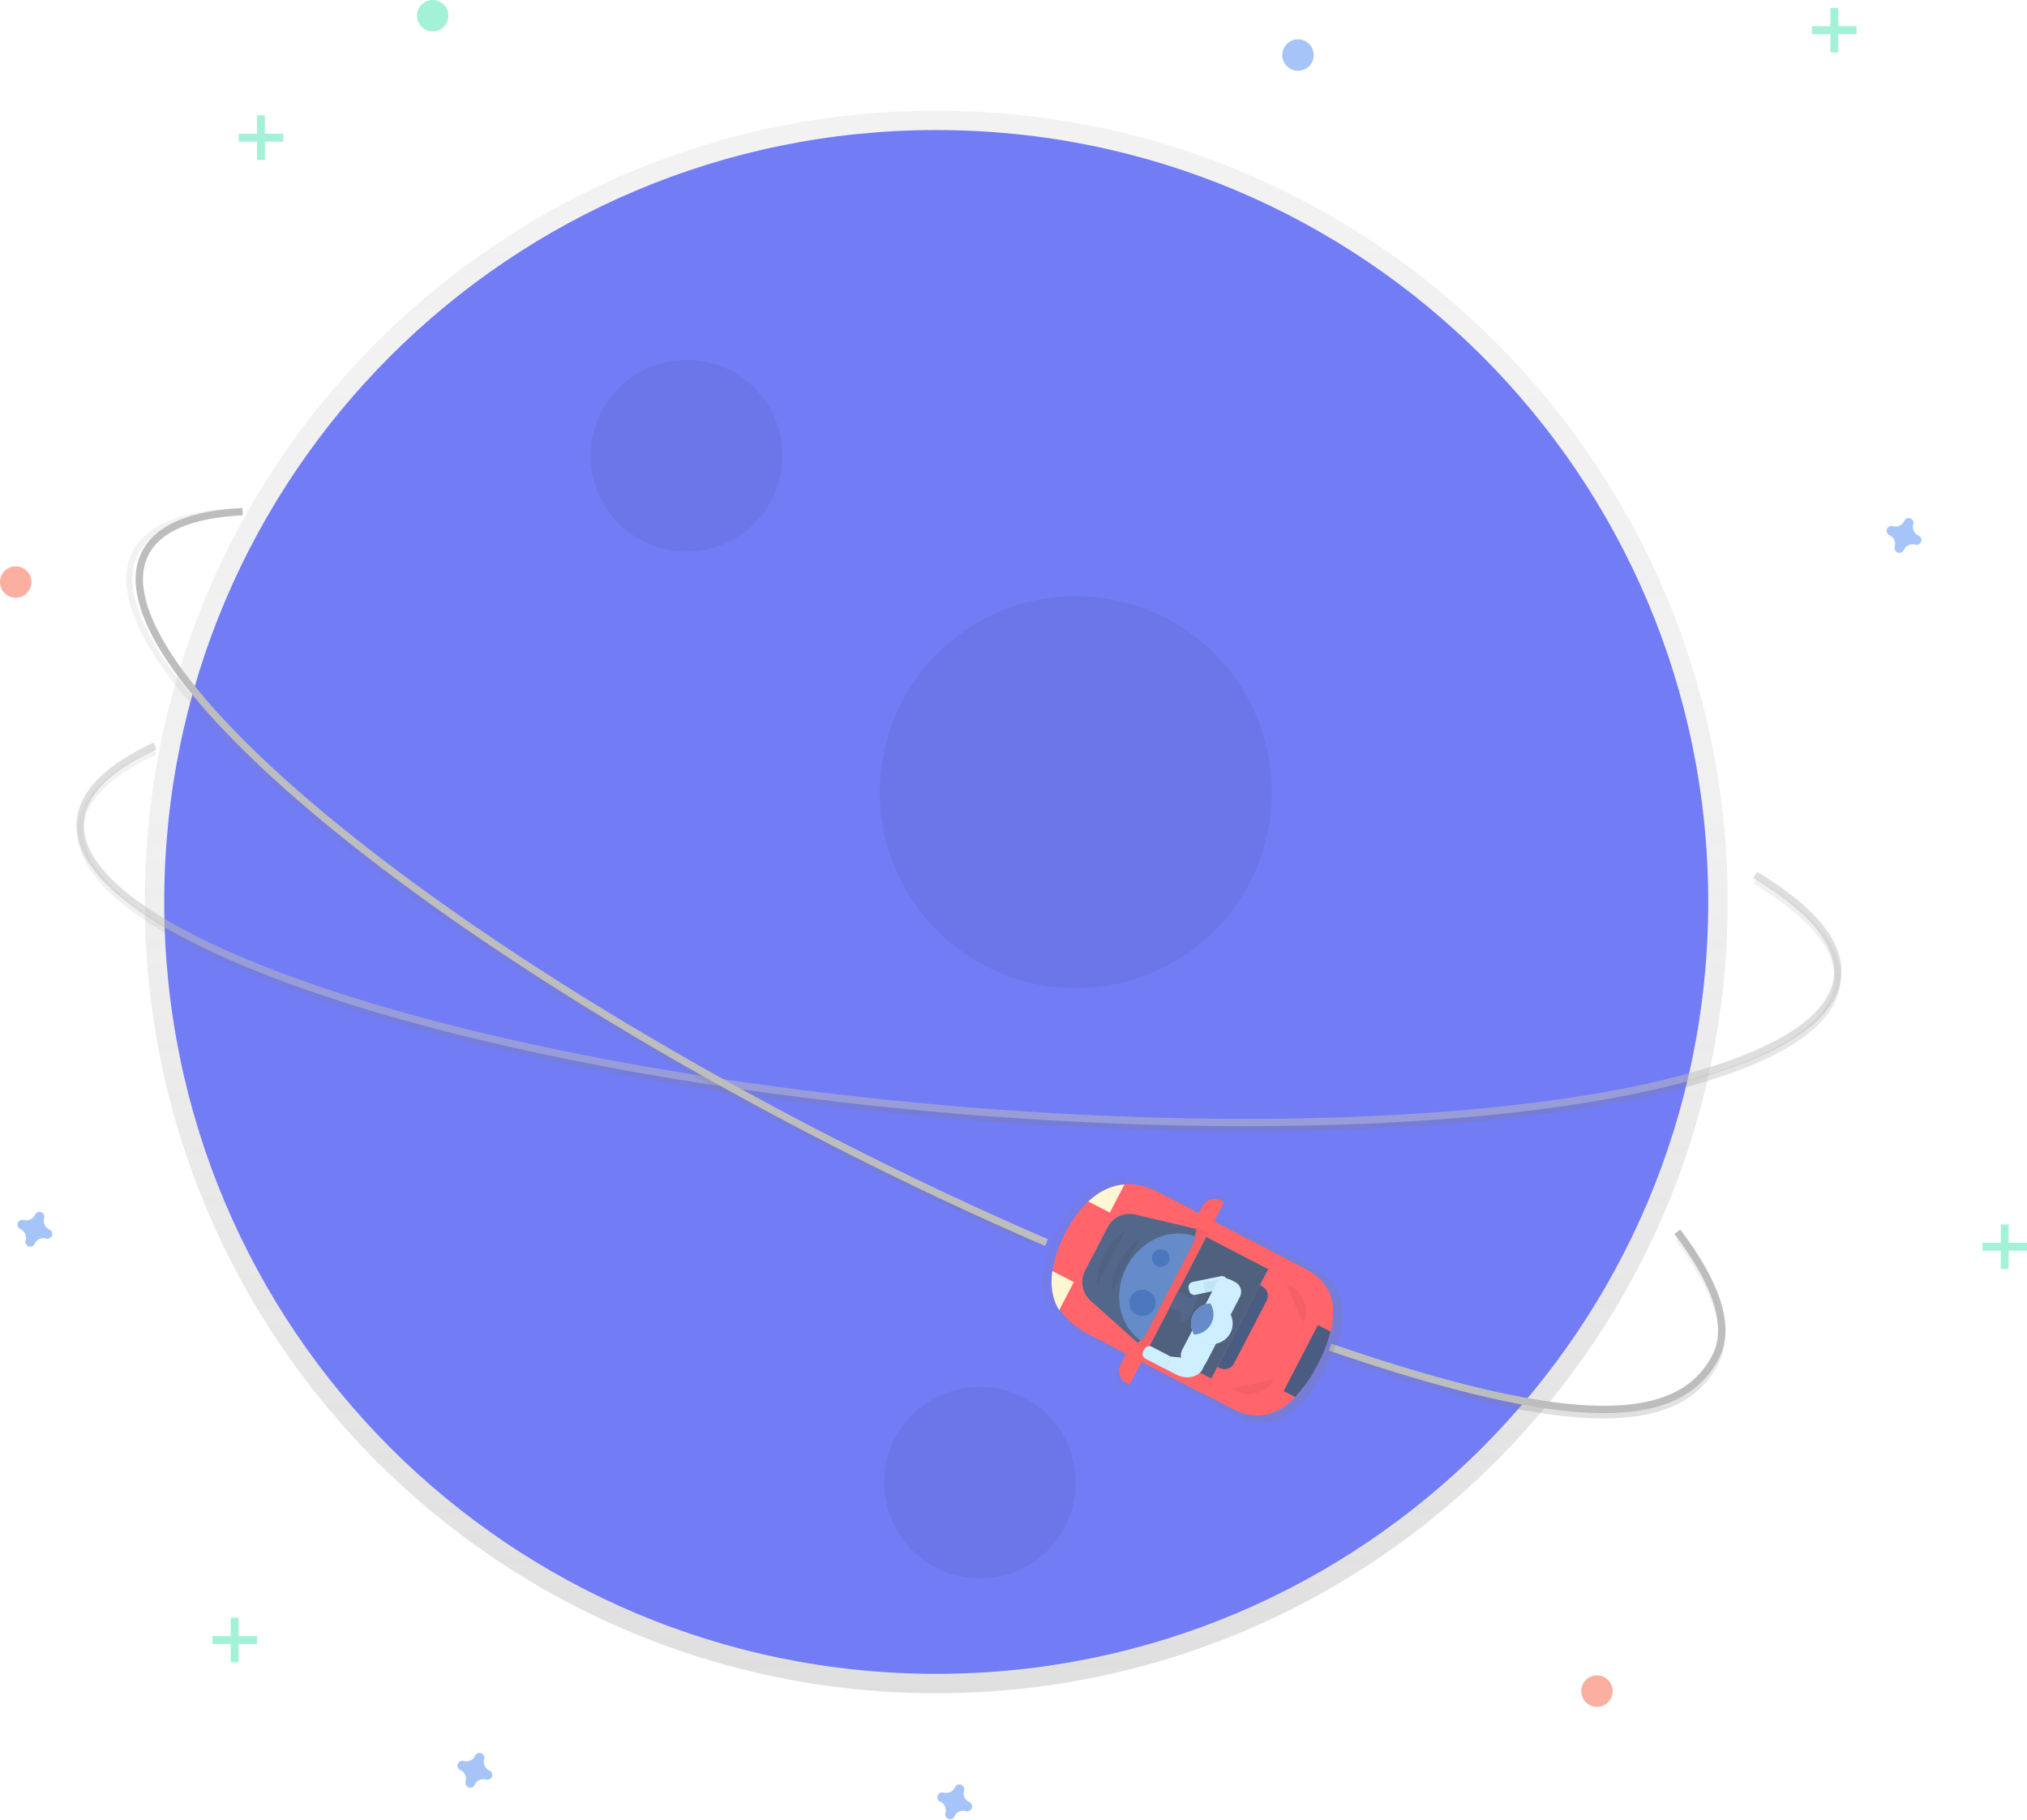
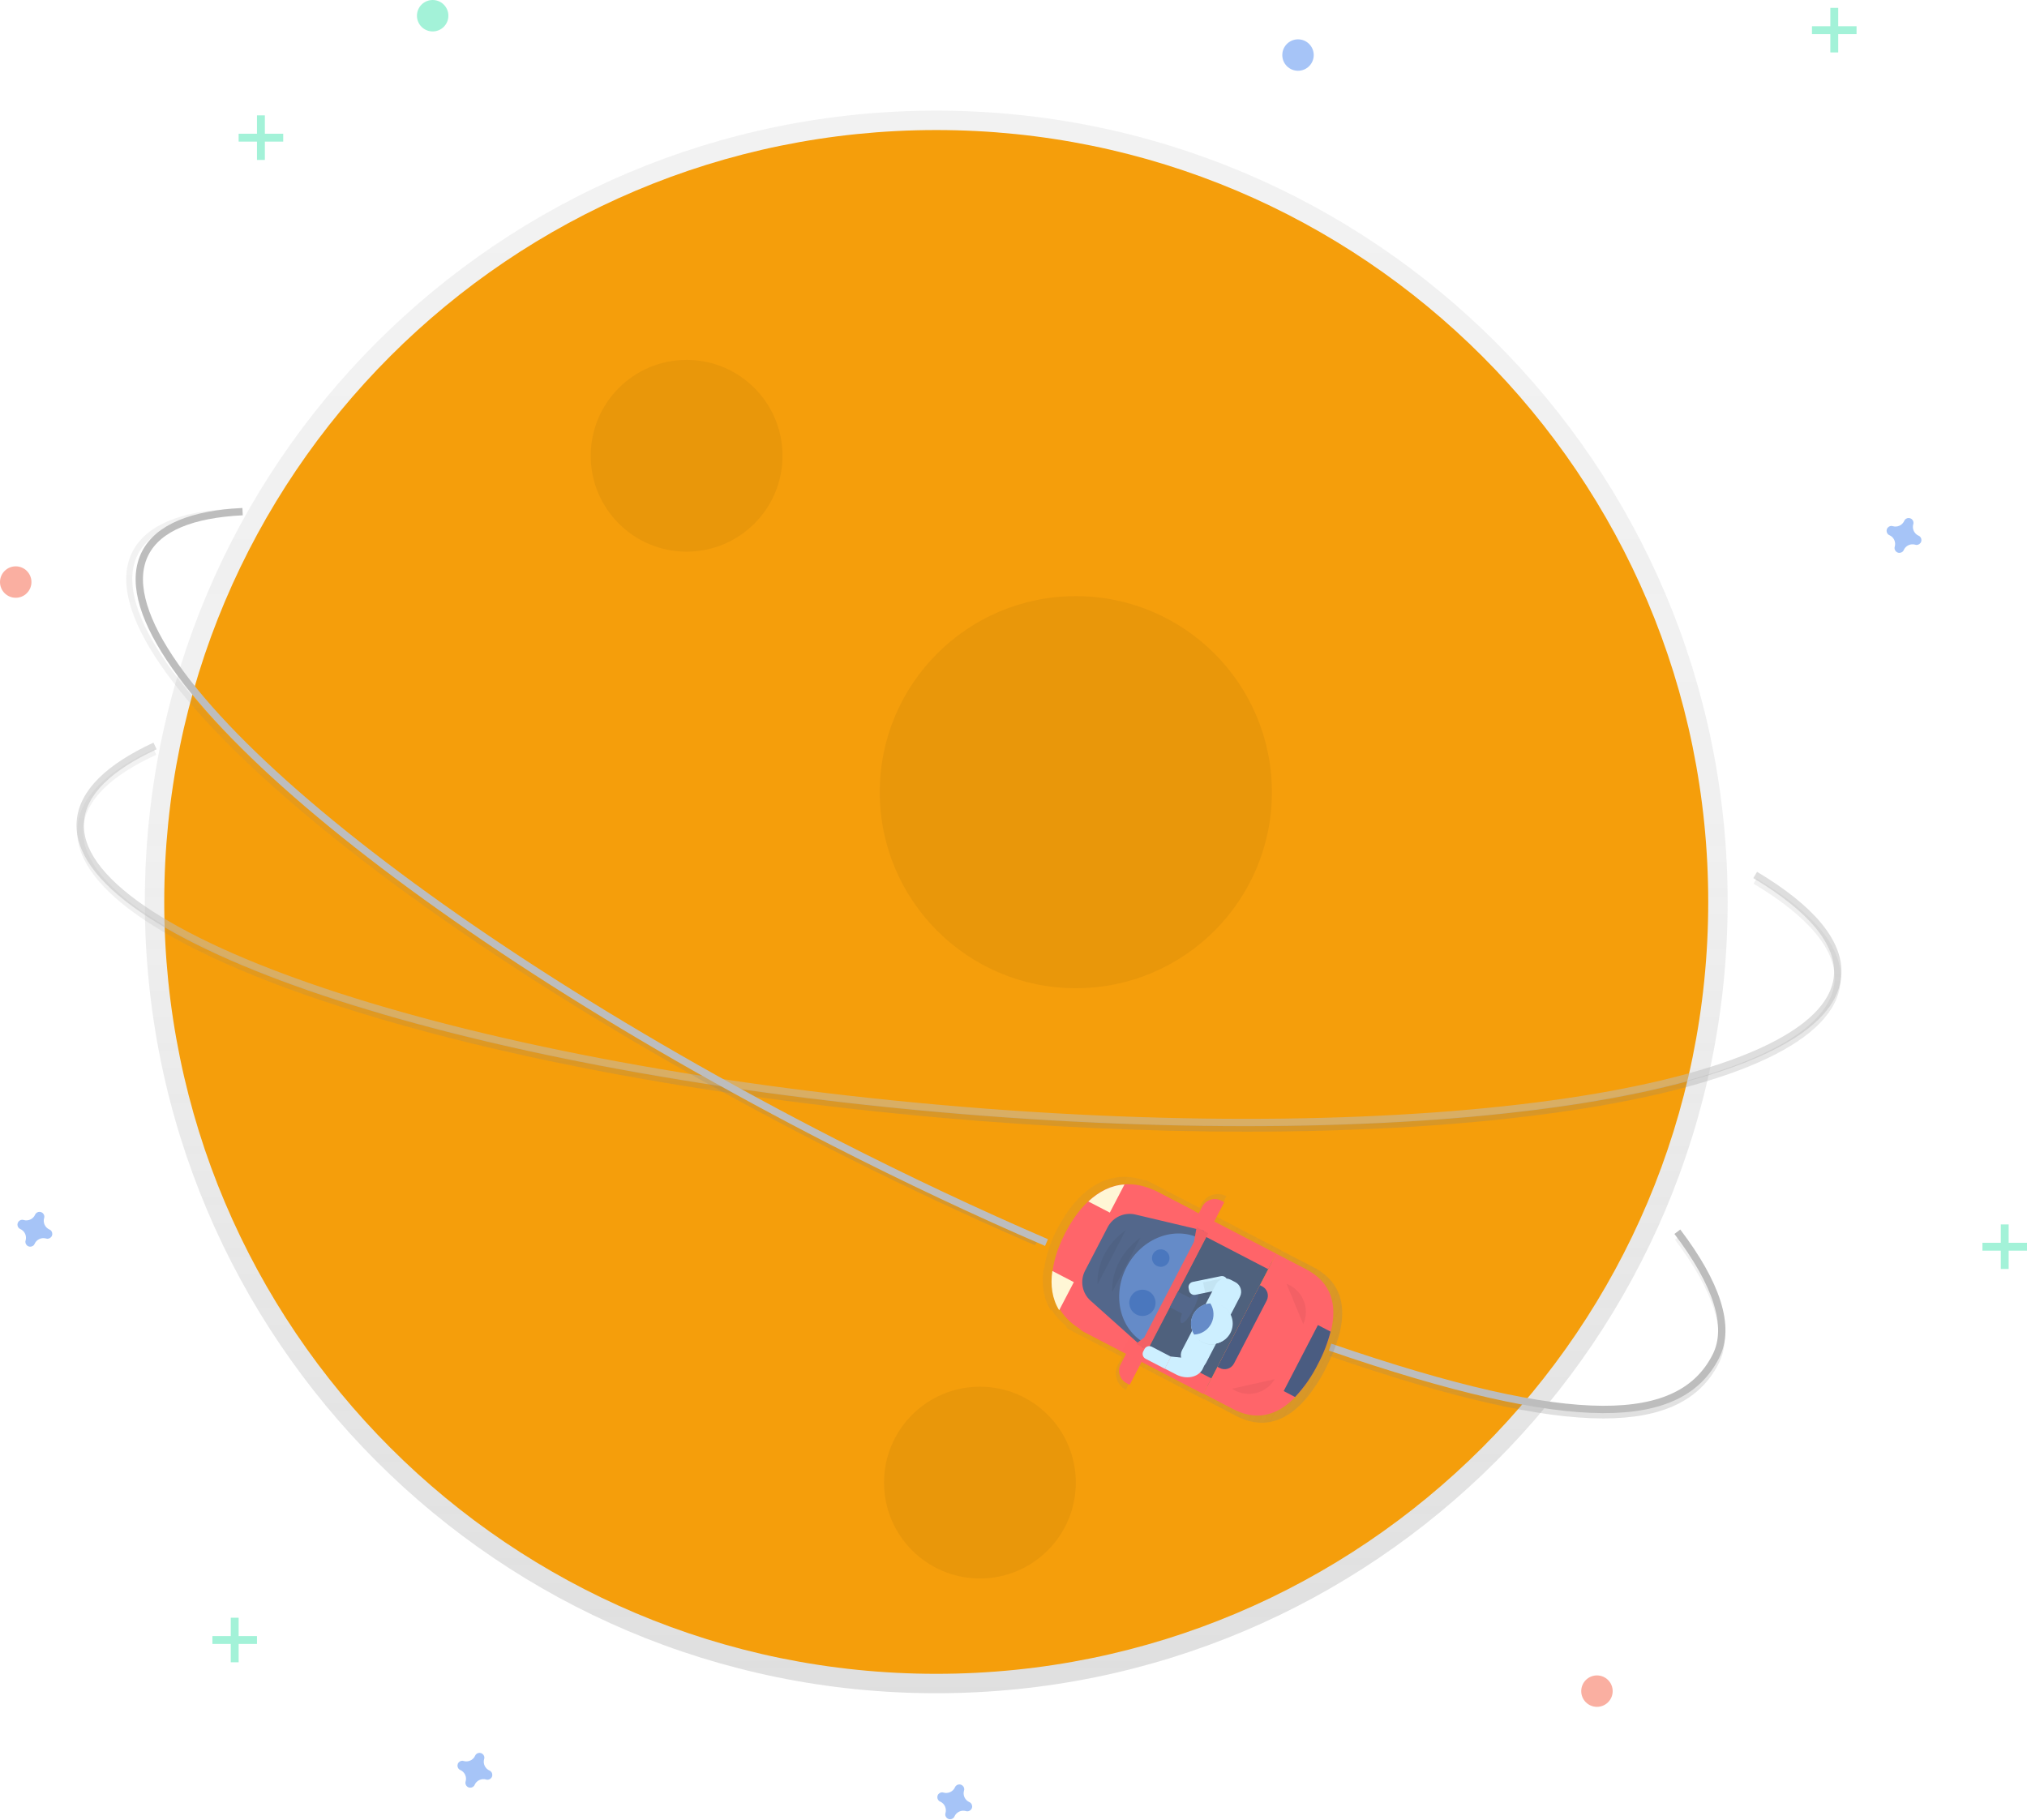
<svg xmlns="http://www.w3.org/2000/svg" xmlns:xlink="http://www.w3.org/1999/xlink" id="8abbfe23-26e0-4ef7-83d7-6944c41cdadc" data-name="Layer 1" width="829" height="744.16" viewBox="0 0 829 744.16">
  <defs>
    <linearGradient id="8d3987ee-7da6-4397-b7c6-fc969519ed63" x1="382.9" y1="692.59" x2="382.9" y2="45.25" gradientUnits="userSpaceOnUse">
      <stop offset="0" stop-color="gray" stop-opacity="0.25" />
      <stop offset="0.54" stop-color="gray" stop-opacity="0.12" />
      <stop offset="1" stop-color="gray" stop-opacity="0.1" />
    </linearGradient>
    <linearGradient id="41a98616-cc8d-45ca-bf5b-bcdeacba7b4f" x1="577.21" y1="539.76" x2="577.21" y2="383.34" xlink:href="#8d3987ee-7da6-4397-b7c6-fc969519ed63" />
    <linearGradient id="cbeba5be-4290-4dae-bc1b-44a303762a01" x1="422.99" y1="586.26" x2="422.99" y2="284.95" xlink:href="#8d3987ee-7da6-4397-b7c6-fc969519ed63" />
    <linearGradient id="d7c56f50-4219-4953-bdbb-ce8107747d0c" x1="809.48" y1="657.06" x2="809.48" y2="582.42" xlink:href="#8d3987ee-7da6-4397-b7c6-fc969519ed63" />
    <linearGradient id="65800a0c-0f7d-440b-866d-d9a2d0291c31" x1="728.61" y1="677.75" x2="728.61" y2="553.95" gradientTransform="translate(-210.42 971.61) rotate(-62.55)" xlink:href="#8d3987ee-7da6-4397-b7c6-fc969519ed63" />
  </defs>
  <circle cx="382.9" cy="368.92" r="323.67" fill="url(#8d3987ee-7da6-4397-b7c6-fc969519ed63)" />
-   <circle cx="382.9" cy="368.92" r="315.73" fill="#727cf5" />
+   <circle cx="382.9" cy="368.92" r="315.73" fill="#f59e0b" />
  <circle cx="280.81" cy="186.43" r="39.22" opacity="0.05" />
  <circle cx="400.77" cy="606.43" r="39.22" opacity="0.05" />
  <circle cx="439.99" cy="324.03" r="80.19" opacity="0.05" />
  <path d="M694.73,539.76c-39.72,0-82-1.9-125.22-5.72-96.07-8.48-185.62-25.41-252.14-47.66-67-22.43-102.8-47.77-100.72-71.35,1.05-11.94,11.57-22.6,31.25-31.68l1,2.25c-18.82,8.68-28.85,18.65-29.82,29.65s7.35,22.84,24.75,34.82c17.1,11.77,42.09,23.19,74.29,34,66.35,22.2,155.69,39.08,251.58,47.54s186.81,7.49,256-2.74c33.58-5,60.19-11.84,79.09-20.43,19.24-8.74,29.49-18.82,30.47-29.95,1.12-12.67-10.33-26.56-33.1-40.16l1.27-2.13c24,14.33,35.53,28.63,34.3,42.51-2.08,23.59-41.74,42.27-111.66,52.6C788,536.92,743.23,539.75,694.73,539.76Z" transform="translate(-185 -76.87)" fill="url(#41a98616-cc8d-45ca-bf5b-bcdeacba7b4f)" />
  <path d="M902.83,434.76c22.71,13.57,34.91,27.67,33.7,41.33-4.19,47.47-168.46,71.75-366.91,54.23s-355.93-70.2-351.74-117.67c1-11.73,11.85-22,30.53-30.66" transform="translate(-185 -76.87)" fill="none" stroke="#bdbdbd" stroke-miterlimit="10" stroke-width="3" opacity="0.5" />
  <path d="M608.39,586.26c-28.62-12.34-57.83-26.11-86.81-40.94-85.87-43.92-162.52-93.21-215.83-138.81-53.72-45.94-77.36-82.85-66.58-103.94,5.46-10.68,19.21-16.61,40.85-17.64l.12,2.47c-20.7,1-33.74,6.46-38.77,16.29s-1.76,23.93,9.88,41.56c11.43,17.32,30.31,37.3,56.11,59.36C360.52,450.11,437,499.29,522.7,543.12c28.94,14.8,58.09,28.55,86.67,40.87Z" transform="translate(-185 -76.87)" fill="url(#cbeba5be-4290-4dae-bc1b-44a303762a01)" />
  <path d="M613,585.12c-28.09-12.11-57.19-25.79-86.74-40.9C348.89,453.51,222.7,345.57,244.4,303.15c5.36-10.48,19.25-16,39.81-17" transform="translate(-185 -76.87)" fill="none" stroke="#bdbdbd" stroke-miterlimit="10" stroke-width="3" />
  <path d="M840.73,657.06c-26,0-62.67-8.5-112.17-25.56l.81-2.34c94.46,32.54,141.19,33.86,156.25,4.41,5.79-11.32.39-28.49-15.61-49.65l2-1.49c16.86,22.28,22.19,39.87,15.84,52.27C880.2,649.59,865.12,657.05,840.73,657.06Z" transform="translate(-185 -76.87)" fill="url(#d7c56f50-4219-4953-bdbb-ce8107747d0c)" />
  <path d="M871,580.69c16,21.1,22,38.75,15.73,51-14.39,28.13-56.6,31-157.76-3.8" transform="translate(-185 -76.87)" fill="none" stroke="#bdbdbd" stroke-miterlimit="10" stroke-width="3" />
  <g opacity="0.5">
    <rect x="94.38" y="661.7" width="3.22" height="18.23" fill="#47e6b1" />
    <rect x="279.38" y="738.56" width="3.22" height="18.23" transform="translate(843.66 389.83) rotate(90)" fill="#47e6b1" />
  </g>
  <g opacity="0.5">
    <rect x="748.57" y="3.22" width="3.22" height="18.23" fill="#47e6b1" />
    <rect x="933.57" y="80.08" width="3.22" height="18.23" transform="translate(839.37 -922.84) rotate(90)" fill="#47e6b1" />
  </g>
  <g opacity="0.5">
    <rect x="818.28" y="500.83" width="3.22" height="18.23" fill="#47e6b1" />
    <rect x="1003.28" y="577.7" width="3.22" height="18.23" transform="translate(1406.7 -494.94) rotate(90)" fill="#47e6b1" />
  </g>
  <g opacity="0.5">
    <rect x="105.1" y="47.19" width="3.22" height="18.23" fill="#47e6b1" />
    <rect x="290.1" y="124.05" width="3.22" height="18.23" transform="translate(239.88 -235.4) rotate(90)" fill="#47e6b1" />
  </g>
  <path d="M385.22,801.09a3.94,3.94,0,0,1-2.2-4.76,1.89,1.89,0,0,0,.09-.44h0a2,2,0,0,0-3.55-1.31h0a1.89,1.89,0,0,0-.22.39,3.94,3.94,0,0,1-4.76,2.2,1.89,1.89,0,0,0-.44-.09h0a2,2,0,0,0-1.31,3.55h0a1.89,1.89,0,0,0,.39.22,3.94,3.94,0,0,1,2.2,4.76,1.89,1.89,0,0,0-.09.44h0a2,2,0,0,0,3.55,1.31h0a1.89,1.89,0,0,0,.22-.39,3.94,3.94,0,0,1,4.76-2.2,1.89,1.89,0,0,0,.44.09h0a2,2,0,0,0,1.31-3.55h0A1.89,1.89,0,0,0,385.22,801.09Z" transform="translate(-185 -76.87)" fill="#4d8af0" opacity="0.5" />
  <path d="M581.47,814a3.94,3.94,0,0,1-2.2-4.76,1.89,1.89,0,0,0,.09-.44h0a2,2,0,0,0-3.55-1.31h0a1.89,1.89,0,0,0-.22.39,3.94,3.94,0,0,1-4.76,2.2,1.89,1.89,0,0,0-.44-.09h0a2,2,0,0,0-1.31,3.55h0a1.89,1.89,0,0,0,.39.22,3.94,3.94,0,0,1,2.2,4.76,1.89,1.89,0,0,0-.09.44h0a2,2,0,0,0,3.55,1.31h0a1.89,1.89,0,0,0,.22-.39,3.94,3.94,0,0,1,4.76-2.2,1.89,1.89,0,0,0,.44.09h0a2,2,0,0,0,1.31-3.55h0A1.89,1.89,0,0,0,581.47,814Z" transform="translate(-185 -76.87)" fill="#4d8af0" opacity="0.5" />
  <path d="M969.7,296a3.94,3.94,0,0,1-2.2-4.76,1.89,1.89,0,0,0,.09-.44h0a2,2,0,0,0-3.55-1.31h0a1.89,1.89,0,0,0-.22.39,3.94,3.94,0,0,1-4.76,2.2,1.89,1.89,0,0,0-.44-.09h0a2,2,0,0,0-1.31,3.55h0a1.89,1.89,0,0,0,.39.22,3.94,3.94,0,0,1,2.2,4.76,1.89,1.89,0,0,0-.09.44h0a2,2,0,0,0,3.55,1.31h0a1.89,1.89,0,0,0,.22-.39,3.94,3.94,0,0,1,4.76-2.2,1.89,1.89,0,0,0,.44.09h0a2,2,0,0,0,1.31-3.55h0A1.89,1.89,0,0,0,969.7,296Z" transform="translate(-185 -76.87)" fill="#4d8af0" opacity="0.5" />
  <path d="M205.26,579.8a3.94,3.94,0,0,1-2.2-4.76,1.89,1.89,0,0,0,.09-.44h0a2,2,0,0,0-3.55-1.31h0a1.89,1.89,0,0,0-.22.39,3.94,3.94,0,0,1-4.76,2.2,1.89,1.89,0,0,0-.44-.09h0a2,2,0,0,0-1.31,3.55h0a1.89,1.89,0,0,0,.39.22,3.94,3.94,0,0,1,2.2,4.76,1.89,1.89,0,0,0-.09.44h0a2,2,0,0,0,3.55,1.31h0a1.89,1.89,0,0,0,.22-.39,3.94,3.94,0,0,1,4.76-2.2,1.89,1.89,0,0,0,.44.09h0a2,2,0,0,0,1.31-3.55h0A1.89,1.89,0,0,0,205.26,579.8Z" transform="translate(-185 -76.87)" fill="#4d8af0" opacity="0.5" />
  <circle cx="6.43" cy="238.08" r="6.43" fill="#f55f44" opacity="0.5" />
  <circle cx="530.86" cy="22.52" r="6.43" fill="#4d8af0" opacity="0.5" />
  <circle cx="176.95" cy="6.43" r="6.43" fill="#47e6b1" opacity="0.5" />
  <circle cx="653.12" cy="691.73" r="6.43" fill="#f55f44" opacity="0.5" />
  <path d="M686.59,566.15a7.62,7.62,0,0,0-10.27,3.25l-.78,1.5-1.78-.93-15.91-8.26-3.46-1.8a3,3,0,0,0-1.57-.33c-15.23-5-27.45,4.63-35.33,19.8h0A49.7,49.7,0,0,0,612,596.06l-.18-.09c-.88,6.25-.06,12.11,3,17.07l.26-.51a24.56,24.56,0,0,0,5.82,6.56,2.32,2.32,0,0,0,1.19,1.52l21.78,11.31-1.66,3.19a7.62,7.62,0,0,0,3.25,10.27h0l5.17-10,26.86,13.95,1.76-3.38,1.76-3.38,2.63-5.07.09,0-6.1,11.74L690.48,656c15.64,8.12,27.59-2.31,36.27-18.47l0-.09.53-1,0,0h0l0-.09h0l0,0,.45-.89,0,0c8.3-16.45,10-32.21-5.72-40.36L709.2,588.5l-7.07,13.62-.09,0,3.61-6.95,1.66-3.19,1.85-3.57L682.3,574.41l4.29-8.26Zm-41,58.08.08.07-.09,0Z" transform="translate(-185 -76.87)" fill="url(#65800a0c-0f7d-440b-866d-d9a2d0291c31)" />
  <rect x="650.61" y="597.43" width="57.32" height="28.66" transform="translate(-361.71 855.76) rotate(-62.55)" fill="#4f617d" />
  <path d="M724,634.88l0-.09c-8.21,15.8-19.62,26.25-34.67,18.44l-12.11-6.29L707,589.71,719.1,596C734.15,603.82,732.21,619.08,724,634.88Z" transform="translate(-185 -76.87)" fill="#ff656a" />
  <path d="M724,634.79l0,0,0,0Z" transform="translate(-185 -76.87)" fill="#4a5c81" />
  <path d="M714.65,648.3A55.65,55.65,0,0,0,724,634.84a59.11,59.11,0,0,0,5.17-13.29L724,618.86l-14,27Z" transform="translate(-185 -76.87)" fill="#4a5c81" />
  <path d="M675.15,617.71h37.62a0,0,0,0,1,0,0v1.05a4.32,4.32,0,0,1-4.32,4.32h-29a4.32,4.32,0,0,1-4.32-4.32v-1.05A0,0,0,0,1,675.15,617.71Z" transform="translate(-361.46 873.45) rotate(-62.55)" fill="#4a5c81" />
  <path d="M653.93,599.31h1.4a0,0,0,0,1,0,0v60.9a0,0,0,0,1,0,0h-7.16a0,0,0,0,1,0,0V605.08A5.76,5.76,0,0,1,653.93,599.31Z" transform="translate(-392.52 841.05) rotate(-62.55)" fill="#ff6469" />
  <path d="M674.68,548.27h1.4a5.76,5.76,0,0,1,5.76,5.76v55.14a0,0,0,0,1,0,0h-7.16a0,0,0,0,1,0,0v-60.9A0,0,0,0,1,674.68,548.27Z" transform="translate(-332.93 837.05) rotate(-62.55)" fill="#ff6469" />
  <path d="M673.65,572.28l-29.72,57.23-15-7.77c-16.53-8.59-16.44-24.81-8.24-40.61h0c8.21-15.8,21.43-25.2,38-16.62Z" transform="translate(-185 -76.87)" fill="#ff656a" />
  <path d="M618.18,612.8l6-11.5-8.79-4.56C614.53,602.62,615.31,608.13,618.18,612.8Z" transform="translate(-185 -76.87)" fill="#fff6d5" />
  <path d="M644.89,561.37l-6,11.5-8.79-4.56C634.47,564.24,639.42,561.7,644.89,561.37Z" transform="translate(-185 -76.87)" fill="#fff6d5" />
  <path d="M646.69,633.22h5a0,0,0,0,1,0,0v7.16a0,0,0,0,1,0,0H640.93a0,0,0,0,1,0,0V639A5.76,5.76,0,0,1,646.69,633.22Z" transform="translate(-401.71 840) rotate(-62.55)" fill="#ff6469" />
  <path d="M674.69,568.22h10.75a0,0,0,0,1,0,0v7.16a0,0,0,0,1,0,0h-5a5.76,5.76,0,0,1-5.76-5.76v-1.4A0,0,0,0,1,674.69,568.22Z" transform="translate(1315.95 154.96) rotate(117.45)" fill="#ff6469" />
  <path d="M677.44,580.31l-24.86,47.87L631,608.88a10.15,10.15,0,0,1-2.24-12.24L638,578.86a10.15,10.15,0,0,1,11.35-5.2Z" transform="translate(-185 -76.87)" fill="#53678b" />
  <path d="M653.67,626.5c-10.54-5.47-14.09-19.51-7.93-31.37s19.69-17,30.22-11.55" transform="translate(-185 -76.87)" fill="#658bc8" />
  <polygon points="494.16 504.45 469.39 552.14 464.62 549.66 467.98 547.08 488.33 507.91 489.39 501.97 494.16 504.45" fill="#ff656a" />
  <polygon points="494.16 504.45 469.39 552.14 464.62 549.66 467.98 547.08 488.33 507.91 489.39 501.97 494.16 504.45" opacity="0.05" />
  <rect x="664.63" y="606.36" width="7.16" height="7.16" transform="translate(-366.06 844.97) rotate(-62.55)" fill="#53678b" />
  <ellipse cx="671.4" cy="611.6" rx="7.16" ry="1.79" transform="translate(-365.81 848.68) rotate(-62.55)" fill="#53678b" />
  <path d="M688.86,644.9A12.27,12.27,0,0,0,706.33,641" transform="translate(-185 -76.87)" opacity="0.05" />
  <path d="M711.16,602A12.27,12.27,0,0,1,718,618.52" transform="translate(-185 -76.87)" opacity="0.05" />
  <path d="M633.89,602.21s-1.41-12.84,11.56-22.25" transform="translate(-185 -76.87)" opacity="0.05" />
  <path d="M639.89,605.33s-1.41-12.84,11.56-22.25" transform="translate(-185 -76.87)" opacity="0.05" />
  <circle cx="652.2" cy="609.7" r="5.37" transform="translate(-374.48 830.62) rotate(-62.55)" fill="#4a77be" />
  <circle cx="659.69" cy="591.39" r="3.58" transform="translate(-354.19 827.4) rotate(-62.55)" fill="#4a77be" />
  <path d="M679.67,595.44h1.05a2.16,2.16,0,0,1,2.16,2.16v11.75a2.21,2.21,0,0,1-2.21,2.21h-3.17a0,0,0,0,1,0,0v-14A2.16,2.16,0,0,1,679.67,595.44Z" transform="matrix(-0.2, -0.98, 0.98, -0.2, 38.73, 1313.09)" fill="#cdefff" />
  <path d="M680.15,597.59h5.37a0,0,0,0,1,0,0V604a4.32,4.32,0,0,1-4.32,4.32h-1.05a0,0,0,0,1,0,0V597.59A0,0,0,0,1,680.15,597.59Z" transform="translate(42.41 1315.03) rotate(-101.45)" opacity="0.05" />
  <path d="M672,623.88h9.39a0,0,0,0,1,0,0V635a0,0,0,0,1,0,0H672a4.45,4.45,0,0,1-4.45-4.45v-2.17A4.45,4.45,0,0,1,672,623.88Z" transform="translate(-379.98 861) rotate(-62.55)" fill="#cdefff" />
  <path d="M678.53,633.27l-1.79,3.83c-1.94,3.22-6.64,4.1-10.69,2l-4.7-2.44,2.55-4.92Z" transform="translate(-185 -76.87)" fill="#cdefff" />
  <path d="M657.16,626.1h1.08a2.23,2.23,0,0,1,2.23,2.23v8.85a0,0,0,0,1,0,0h-5.54a0,0,0,0,1,0,0v-8.85A2.23,2.23,0,0,1,657.16,626.1Z" transform="translate(-390.98 847.33) rotate(-62.55)" fill="#cdefff" />
  <path d="M676.92,626a8.27,8.27,0,0,0,5.3.8l.26-.51-9.6-5A8.28,8.28,0,0,0,676.92,626Z" transform="translate(-185 -76.87)" opacity="0.05" />
  <path d="M683.62,601.49H693a0,0,0,0,1,0,0v11.08a0,0,0,0,1,0,0h-9.39a4.45,4.45,0,0,1-4.45-4.45v-2.17a4.45,4.45,0,0,1,4.45-4.45Z" transform="translate(1356.01 201.07) rotate(117.45)" fill="#cdefff" />
  <path d="M684.72,611a8.27,8.27,0,0,1,3.71,3.88l-.26.51-9.6-5A8.28,8.28,0,0,1,684.72,611Z" transform="translate(-185 -76.87)" opacity="0.05" />
  <circle cx="680.82" cy="618.16" r="8.31" transform="translate(-366.56 860.59) rotate(-62.55)" fill="#cdefff" />
  <circle cx="680.41" cy="618.29" r="8.31" transform="translate(-366.9 860.29) rotate(-62.55)" fill="#cdefff" />
  <path d="M673,614.46a8.3,8.3,0,0,0,.37,8.3A8.31,8.31,0,0,0,680,610,8.3,8.3,0,0,0,673,614.46Z" transform="translate(-185 -76.87)" fill="#658bc8" />
</svg>
